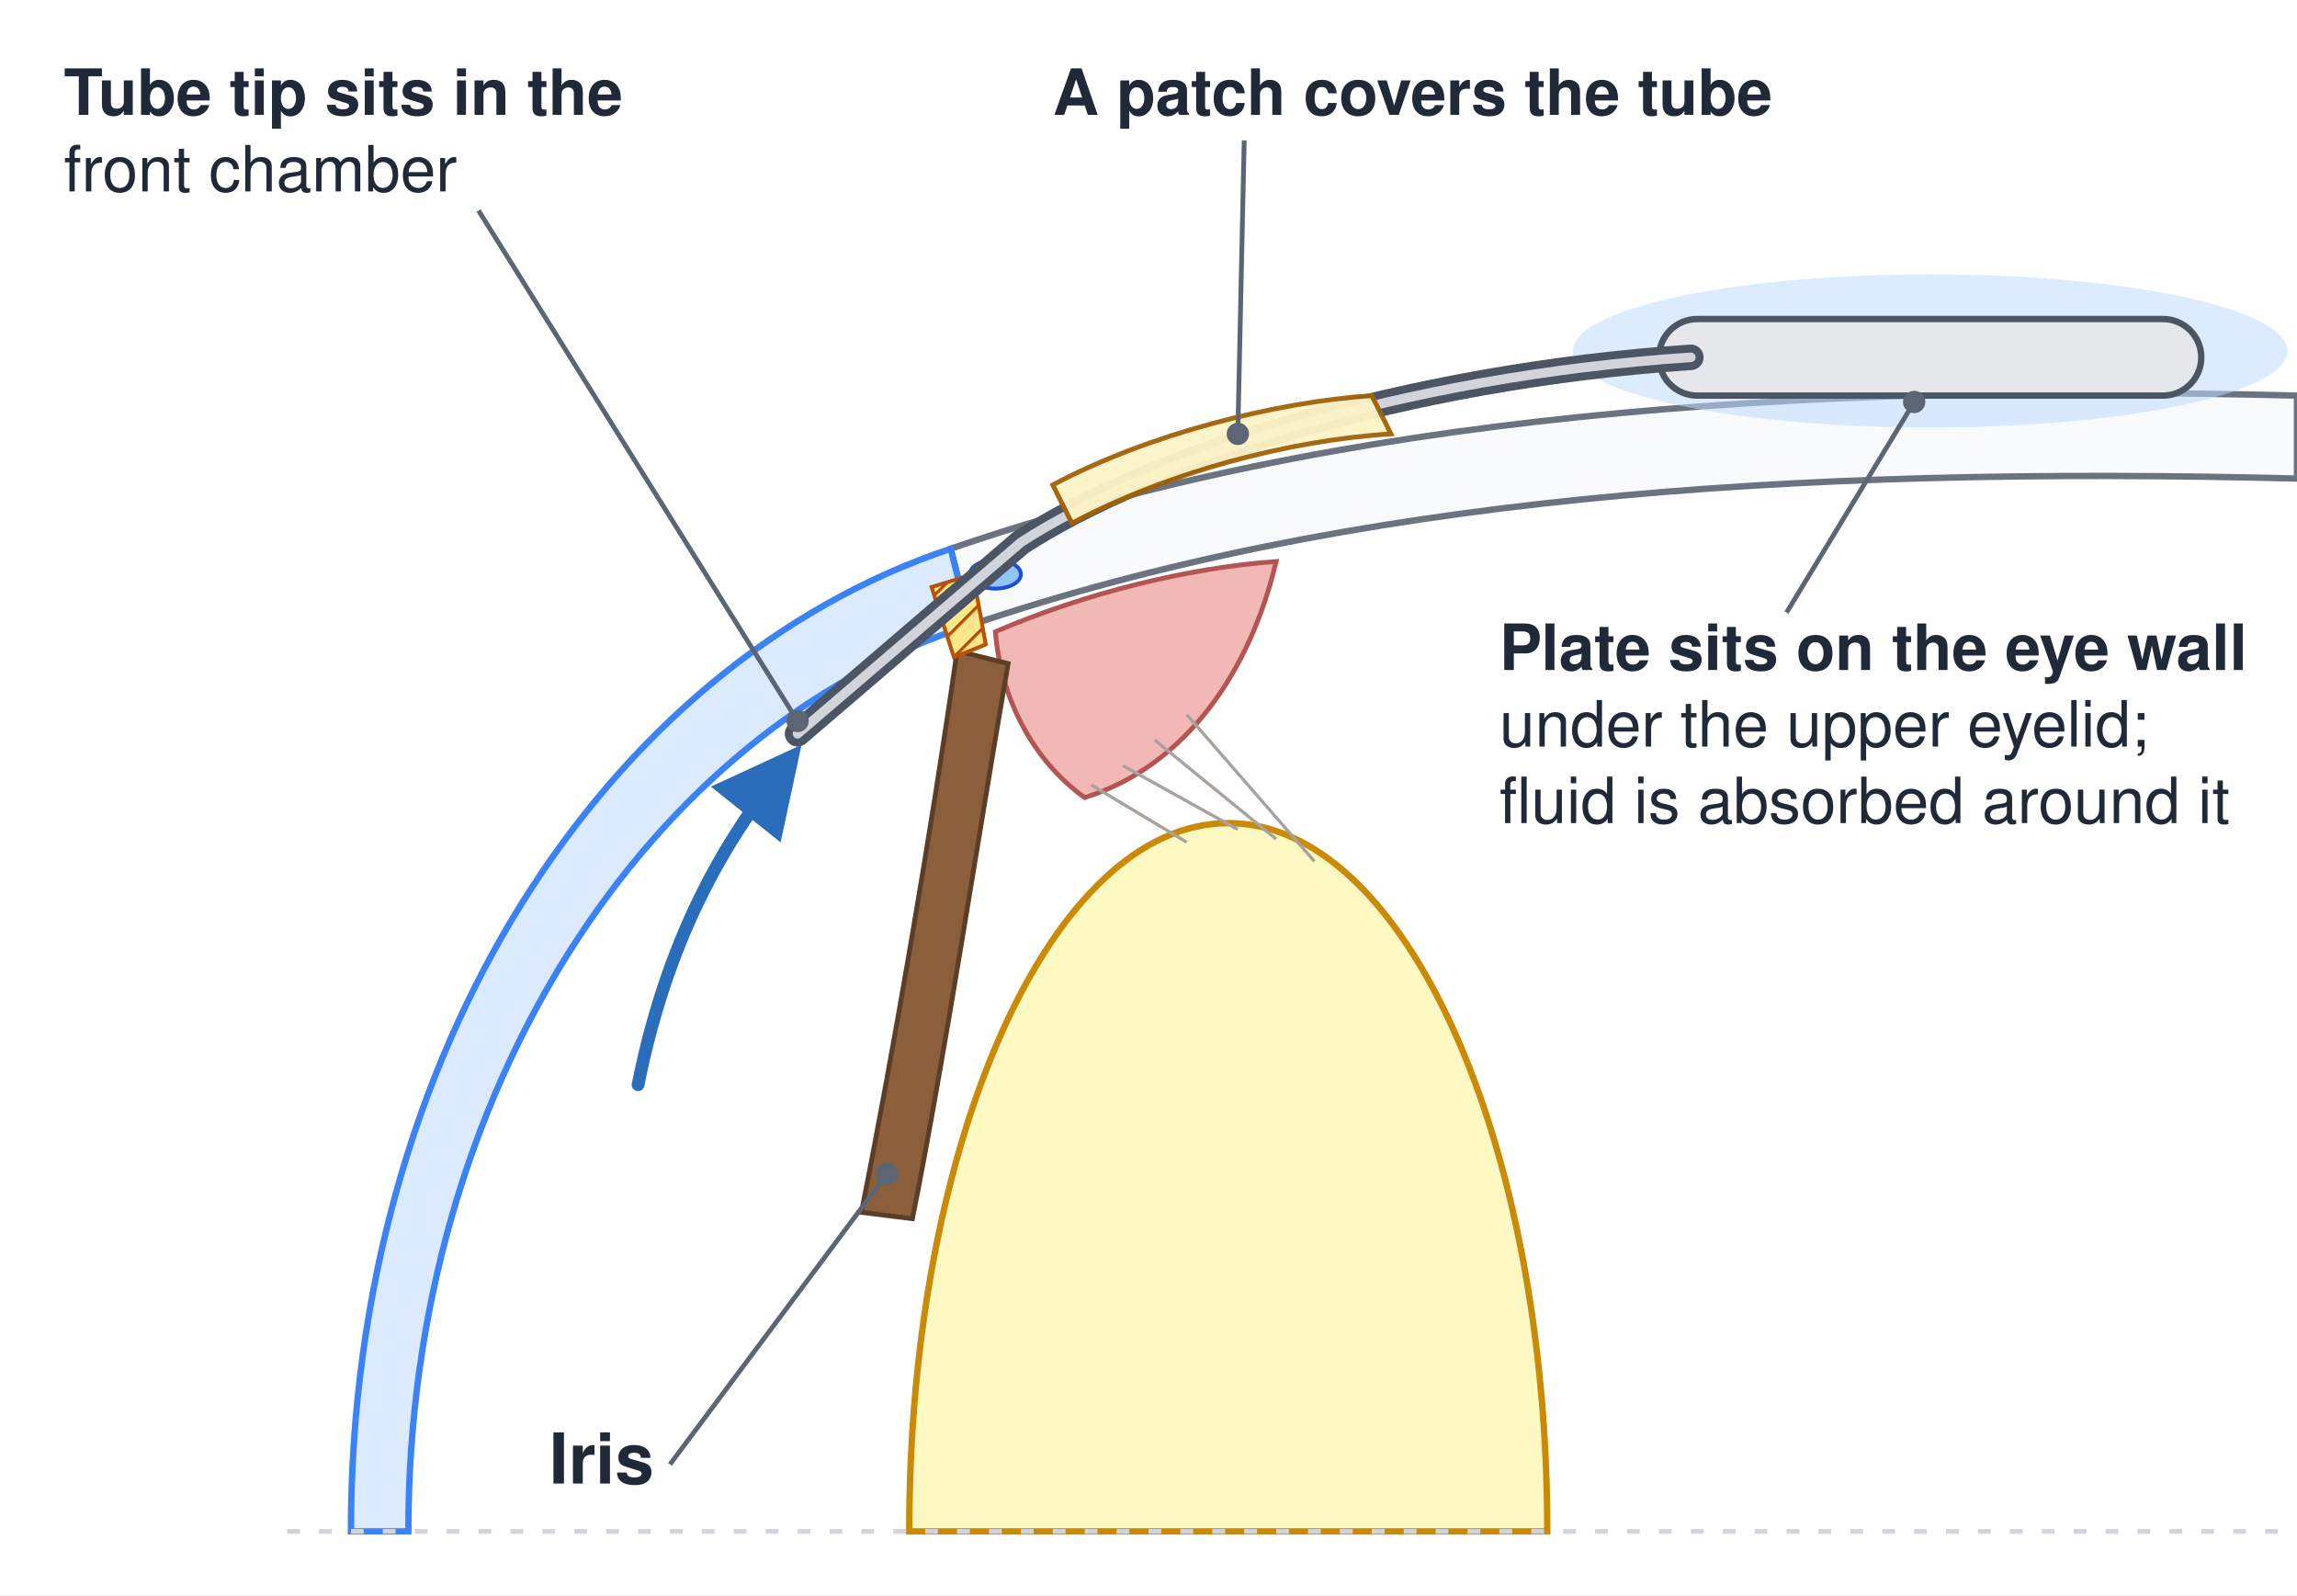
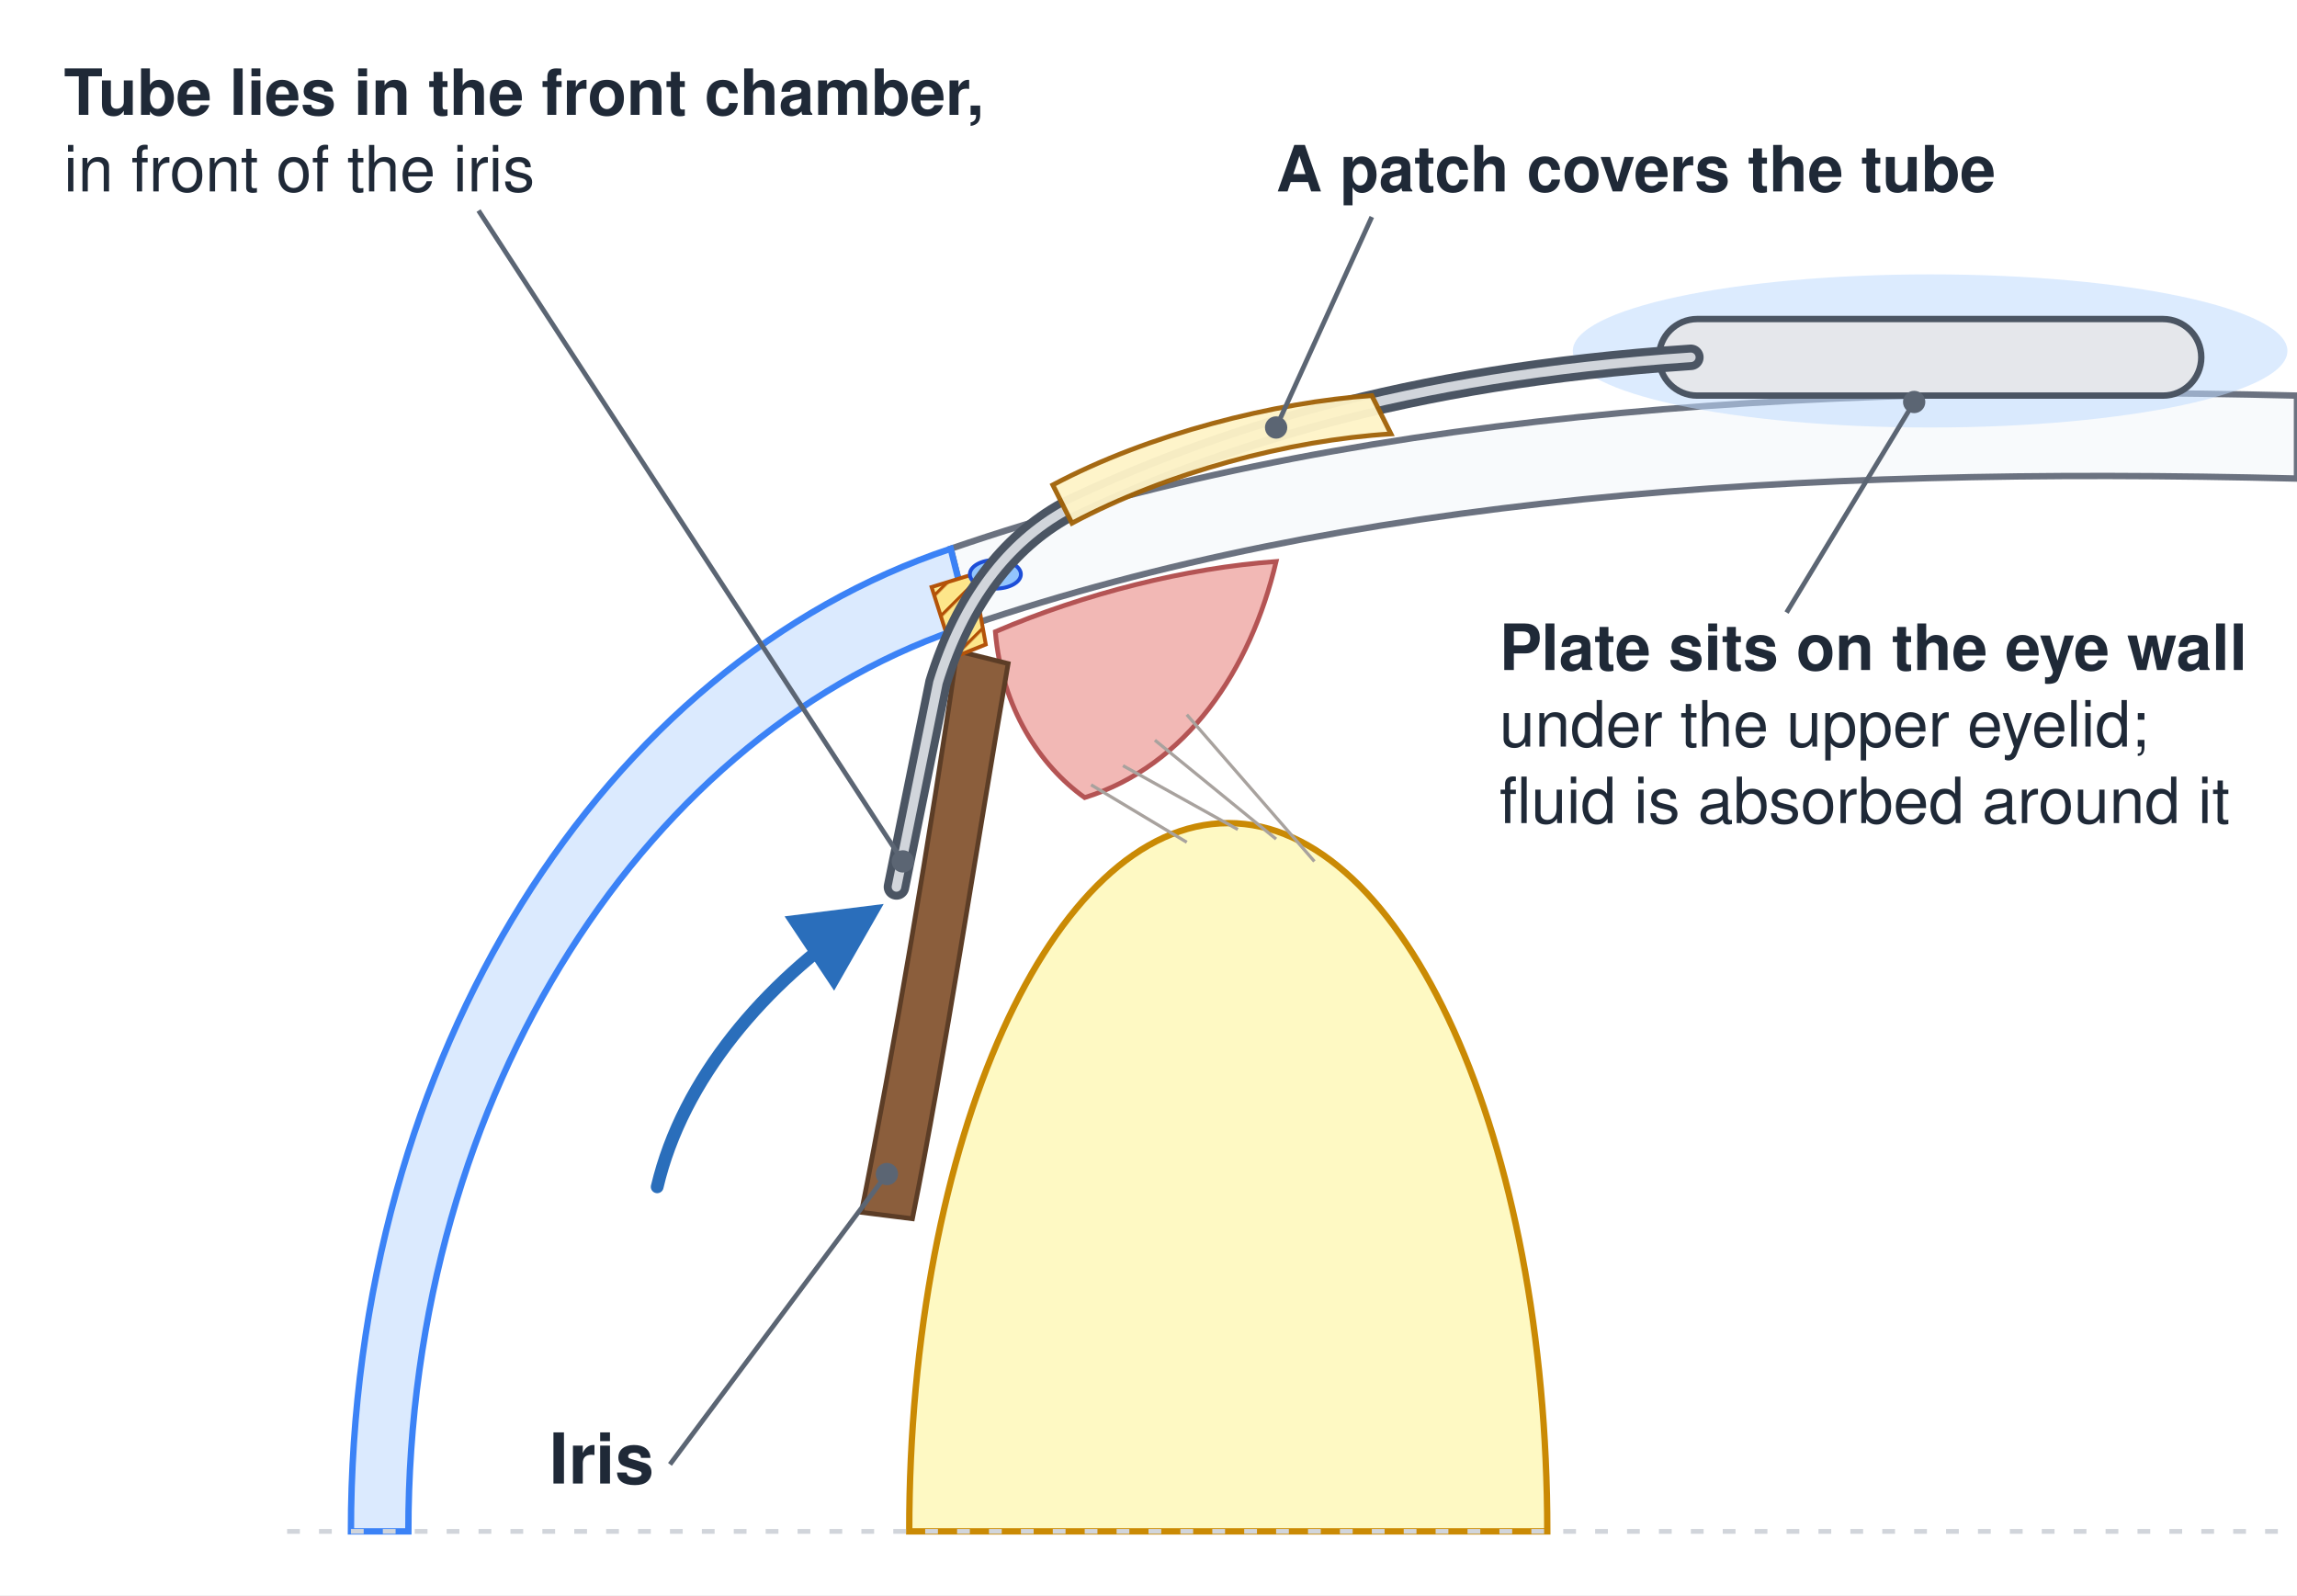
<svg xmlns="http://www.w3.org/2000/svg" viewBox="0 0 720 500" width="720" height="500" role="img" aria-label="Tube shunt: a small tube carries fluid to a plate on the eye wall">
  <defs>
    <marker id="ah" viewBox="0 0 10 10" refX="7" refY="5" markerWidth="7" markerHeight="7" orient="auto-start-reverse">
      <path d="M0,0 L10,5 L0,10 z" fill="#2a6ebb" />
    </marker>
    <marker id="ahg" viewBox="0 0 10 10" refX="7" refY="5" markerWidth="7" markerHeight="7" orient="auto">
      <path d="M0,0 L10,5 L0,10 z" fill="#16a34a" />
    </marker>
    <pattern id="tm" width="6" height="6" patternUnits="userSpaceOnUse" patternTransform="rotate(45)">
      <rect width="6" height="6" fill="#fde68a" />
      <line x1="0" y1="0" x2="0" y2="6" stroke="#b45309" stroke-width="2" />
    </pattern>
    <pattern id="cloud" width="14" height="14" patternUnits="userSpaceOnUse">
      <rect width="14" height="14" fill="#d1d5db" />
      <circle cx="4" cy="4" r="2.2" fill="#9ca3af" />
      <circle cx="11" cy="10" r="1.6" fill="#9ca3af" />
    </pattern>
  </defs>
  <rect width="720" height="500" fill="#ffffff" />
  <g transform="translate(0,80)">
    <path d="M298,92 C420,50 560,40 720,44 L720,70 C560,66 422,76 304,116 Z" fill="#f8fafc" stroke="#6b7280" stroke-width="2" />
    <path d="M110,400 C110,250 190,128 298,92 L304,116 C204,148 128,262 128,400 Z" fill="#dbeafe" stroke="#3b82f6" stroke-width="2" />
    <path d="M312,118 C340,106 372,98 400,96 C392,130 372,160 340,170 C326,160 314,142 312,118 Z" fill="#f2b8b5" stroke="#b45454" stroke-width="1.5" />
    <path d="M385,400 m-100,0 a100,222 0 0,1 200,0 Z" fill="#fef9c3" stroke="#ca8a04" stroke-width="2" />
    <line x1="342" y1="166" x2="372" y2="184" stroke="#a8a29e" stroke-width="1" />
    <line x1="352" y1="160" x2="388" y2="180" stroke="#a8a29e" stroke-width="1" />
    <line x1="362" y1="152" x2="400" y2="183" stroke="#a8a29e" stroke-width="1" />
    <line x1="372" y1="144" x2="412" y2="190" stroke="#a8a29e" stroke-width="1" />
    <path d="M300,124 C292,180 280,250 270,300 L286,302 C296,252 306,186 316,128 Z" fill="#8b5e3c" stroke="#5c3d26" stroke-width="1.5" />
    <path d="M292,104 L305,100 L309,122 L299,126 Z" fill="url(#tm)" stroke="#b45309" stroke-width="1.2" />
    <ellipse cx="312" cy="100" rx="8" ry="4.5" fill="#93c5fd" stroke="#1d4ed8" stroke-width="1.2" />
    <line x1="90" y1="400" x2="720" y2="400" stroke="#d1d5db" stroke-width="1.5" stroke-dasharray="4 6" />
    <ellipse cx="605" cy="30" rx="112" ry="24" fill="#bfdbfe" opacity="0.55" />
    <rect x="520" y="20" width="170" height="24" rx="12" fill="#e5e7eb" stroke="#4b5563" stroke-width="2" />
-     <path d="M530,32 C440,38 360,64 320,90 L250,150" fill="none" stroke="#4b5563" stroke-width="8" stroke-linecap="round" />
-     <path d="M530,32 C440,38 360,64 320,90 L250,150" fill="none" stroke="#d1d5db" stroke-width="3" stroke-linecap="round" />
+     <path d="M530,32 C440,38 380,58 334,80 C316,90 302,108 294,134 L281,198" fill="none" stroke="#4b5563" stroke-width="8" stroke-linecap="round" />
+     <path d="M530,32 C440,38 380,58 334,80 C316,90 302,108 294,134 L281,198" fill="none" stroke="#d1d5db" stroke-width="3" stroke-linecap="round" />
    <path d="M330,72 C360,56 400,46 430,44 L436,56 C404,58 366,68 336,84 Z" fill="#fef3c7" stroke="#a16207" stroke-width="1.5" opacity="0.95" />
-     <path d="M200,260 C210,210 230,180 246,160" stroke="#2a6ebb" stroke-width="4" fill="none" stroke-linecap="round" marker-end="url(#ah)" />
+     <path d="M206,292 C214,258 240,228 270,208" stroke="#2a6ebb" stroke-width="4" fill="none" stroke-linecap="round" marker-end="url(#ah)" />
    <text x="470" y="130" font-family="Helvetica Neue, Helvetica, Arial, sans-serif" font-size="20" font-weight="600" fill="#1f2937" text-anchor="start">Plate sits on the eye wall</text>
    <text x="470" y="154" font-family="Helvetica Neue, Helvetica, Arial, sans-serif" font-size="20" font-weight="400" fill="#1f2937" text-anchor="start">under the upper eyelid;</text>
    <text x="470" y="178" font-family="Helvetica Neue, Helvetica, Arial, sans-serif" font-size="20" font-weight="400" fill="#1f2937" text-anchor="start">fluid is absorbed around it</text>
    <line x1="560" y1="112" x2="600" y2="46" stroke="#5b6573" stroke-width="1.5" />
    <circle cx="600" cy="46" r="3.5" fill="#5b6573" />
-     <text x="20" y="-44" font-family="Helvetica Neue, Helvetica, Arial, sans-serif" font-size="20" font-weight="600" fill="#1f2937" text-anchor="start">Tube tip sits in the</text>
-     <text x="20" y="-20" font-family="Helvetica Neue, Helvetica, Arial, sans-serif" font-size="20" font-weight="400" fill="#1f2937" text-anchor="start">front chamber</text>
-     <line x1="150" y1="-14" x2="250" y2="146" stroke="#5b6573" stroke-width="1.5" />
-     <circle cx="250" cy="146" r="3.5" fill="#5b6573" />
-     <text x="330" y="-44" font-family="Helvetica Neue, Helvetica, Arial, sans-serif" font-size="20" font-weight="600" fill="#1f2937" text-anchor="start">A patch covers the tube</text>
-     <line x1="390" y1="-36" x2="388" y2="56" stroke="#5b6573" stroke-width="1.5" />
-     <circle cx="388" cy="56" r="3.5" fill="#5b6573" />
+     <text x="20" y="-44" font-family="Helvetica Neue, Helvetica, Arial, sans-serif" font-size="20" font-weight="600" fill="#1f2937" text-anchor="start">Tube lies in the front chamber,</text>
+     <text x="20" y="-20" font-family="Helvetica Neue, Helvetica, Arial, sans-serif" font-size="20" font-weight="400" fill="#1f2937" text-anchor="start">in front of the iris</text>
+     <line x1="150" y1="-14" x2="283" y2="190" stroke="#5b6573" stroke-width="1.5" />
+     <circle cx="283" cy="190" r="3.5" fill="#5b6573" />
+     <text x="400" y="-20" font-family="Helvetica Neue, Helvetica, Arial, sans-serif" font-size="20" font-weight="600" fill="#1f2937" text-anchor="start">A patch covers the tube</text>
+     <line x1="430" y1="-12" x2="400" y2="54" stroke="#5b6573" stroke-width="1.5" />
+     <circle cx="400" cy="54" r="3.5" fill="#5b6573" />
    <text x="205" y="385" font-family="Helvetica Neue, Helvetica, Arial, sans-serif" font-size="22" font-weight="600" fill="#1f2937" text-anchor="end">Iris</text>
    <line x1="210" y1="379" x2="278" y2="288" stroke="#5b6573" stroke-width="1.5" />
    <circle cx="278" cy="288" r="3.5" fill="#5b6573" />
  </g>
</svg>
